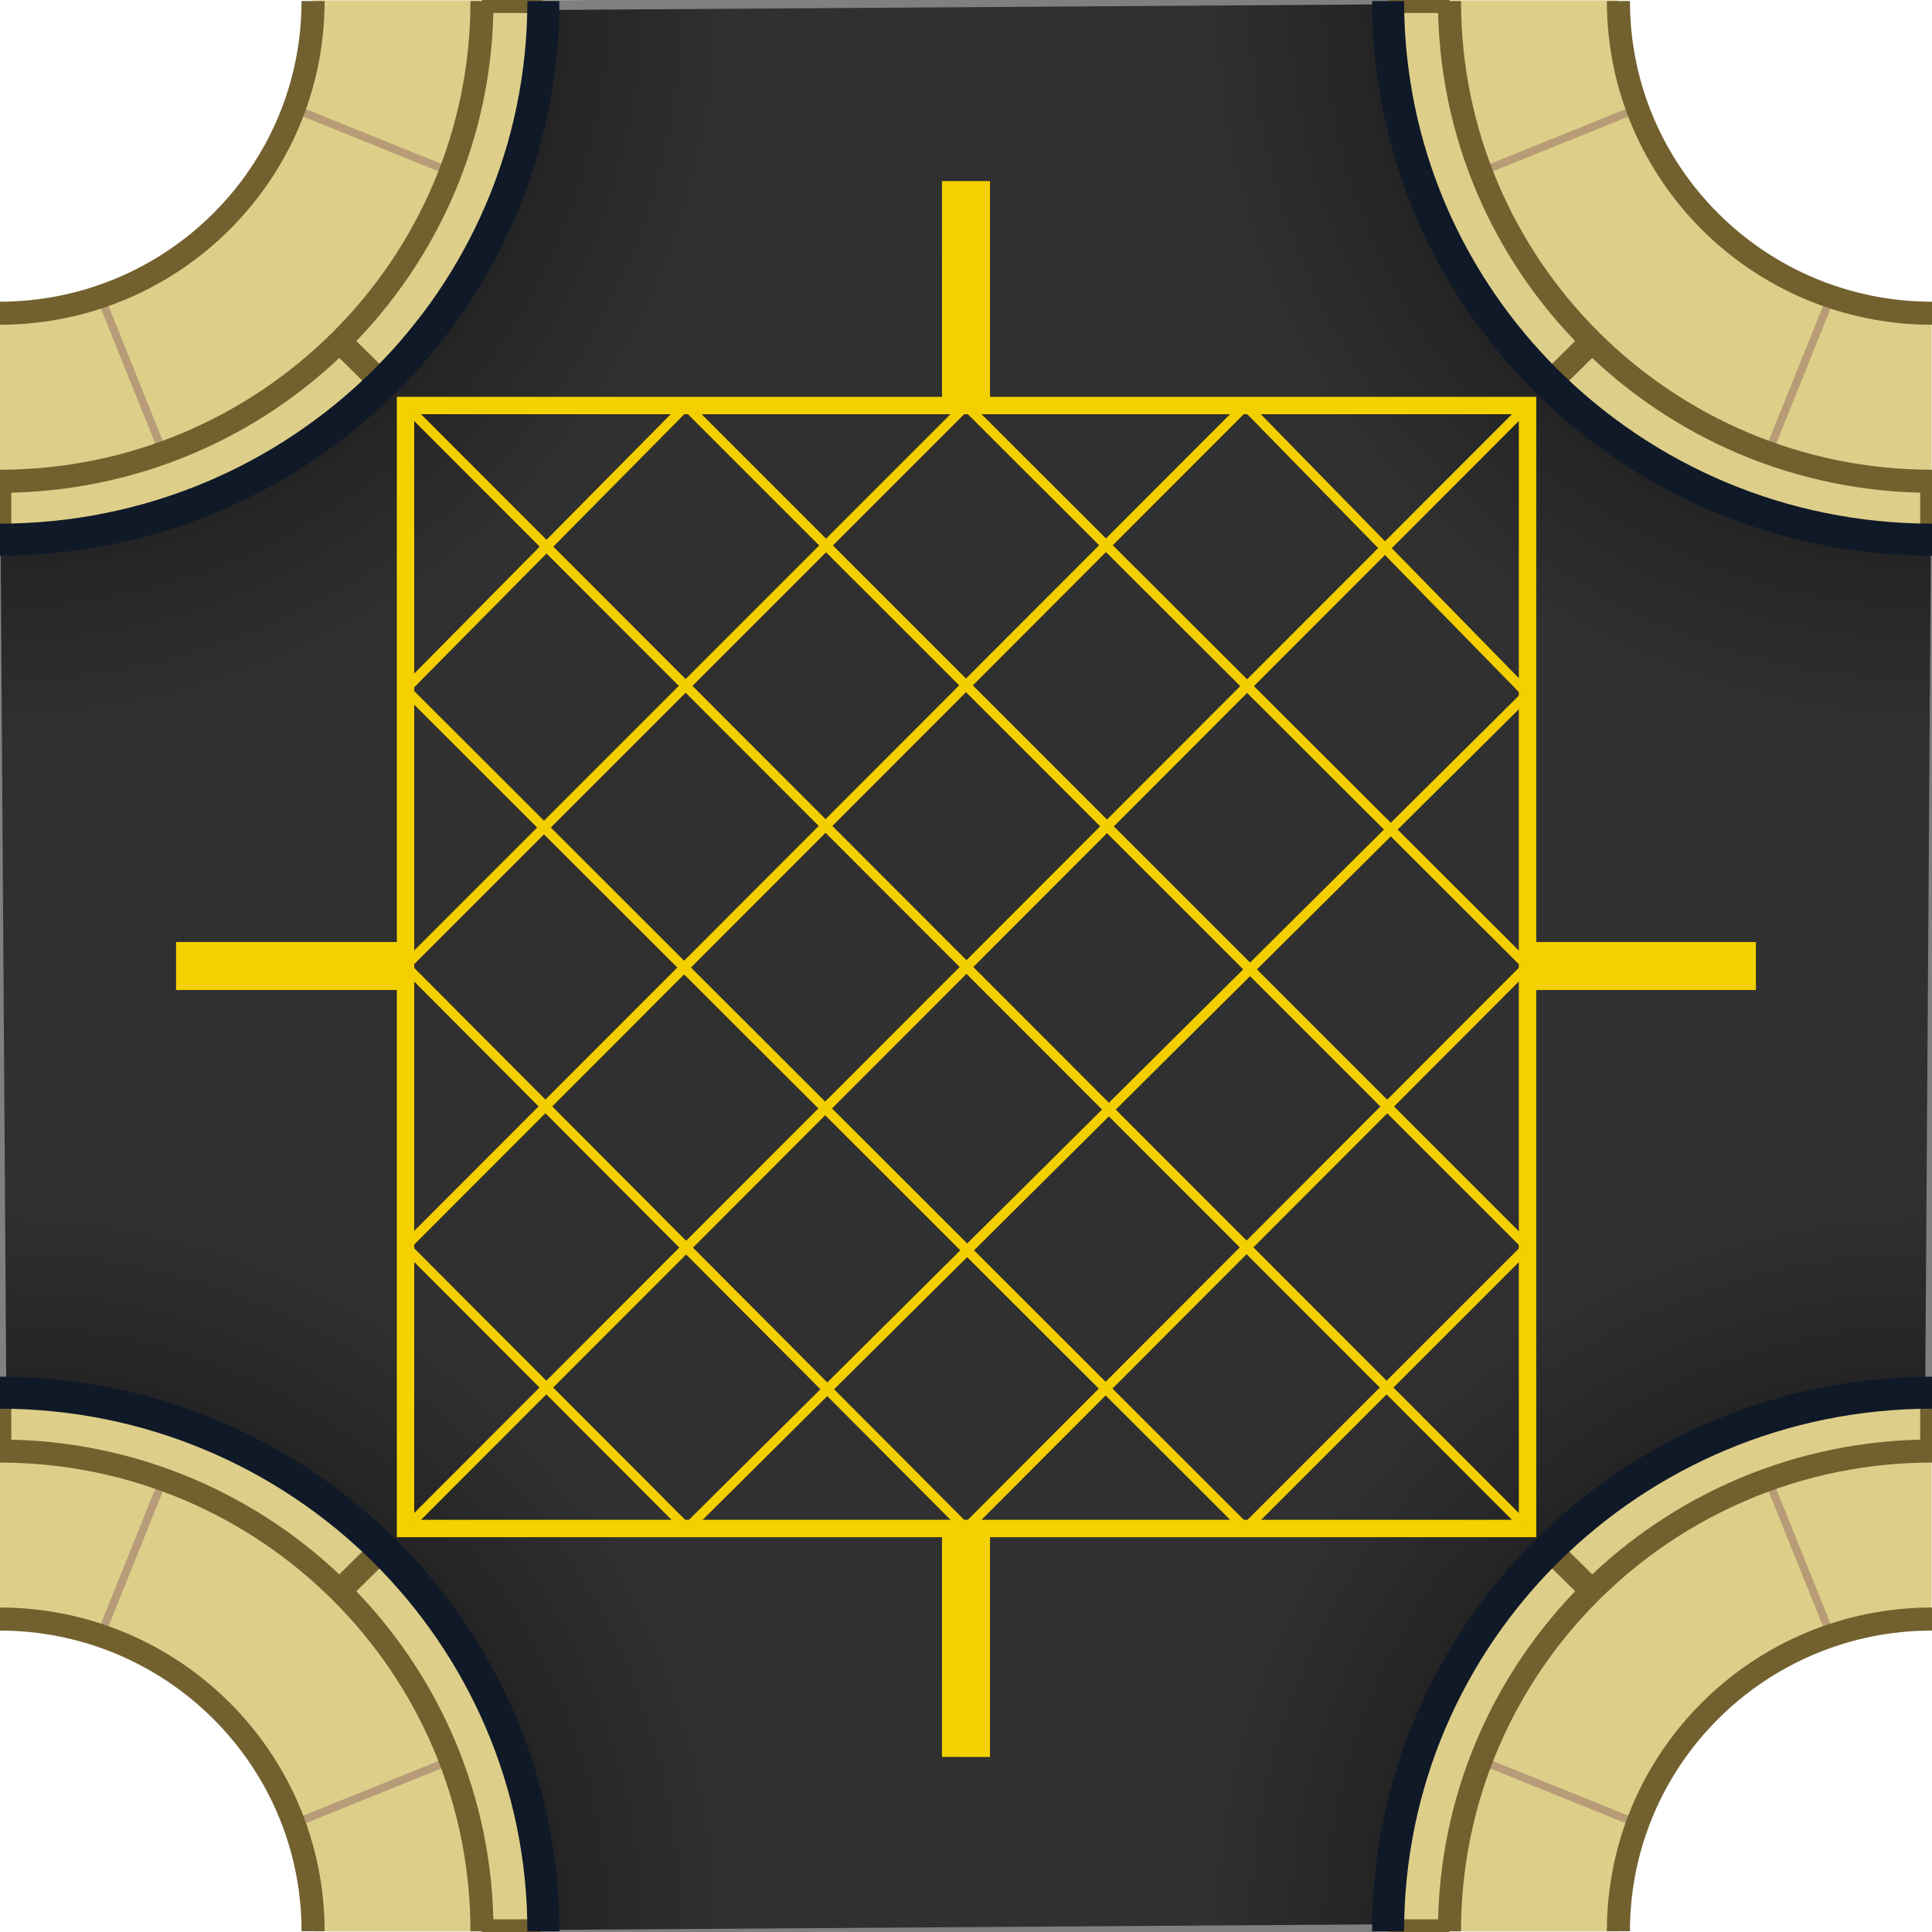
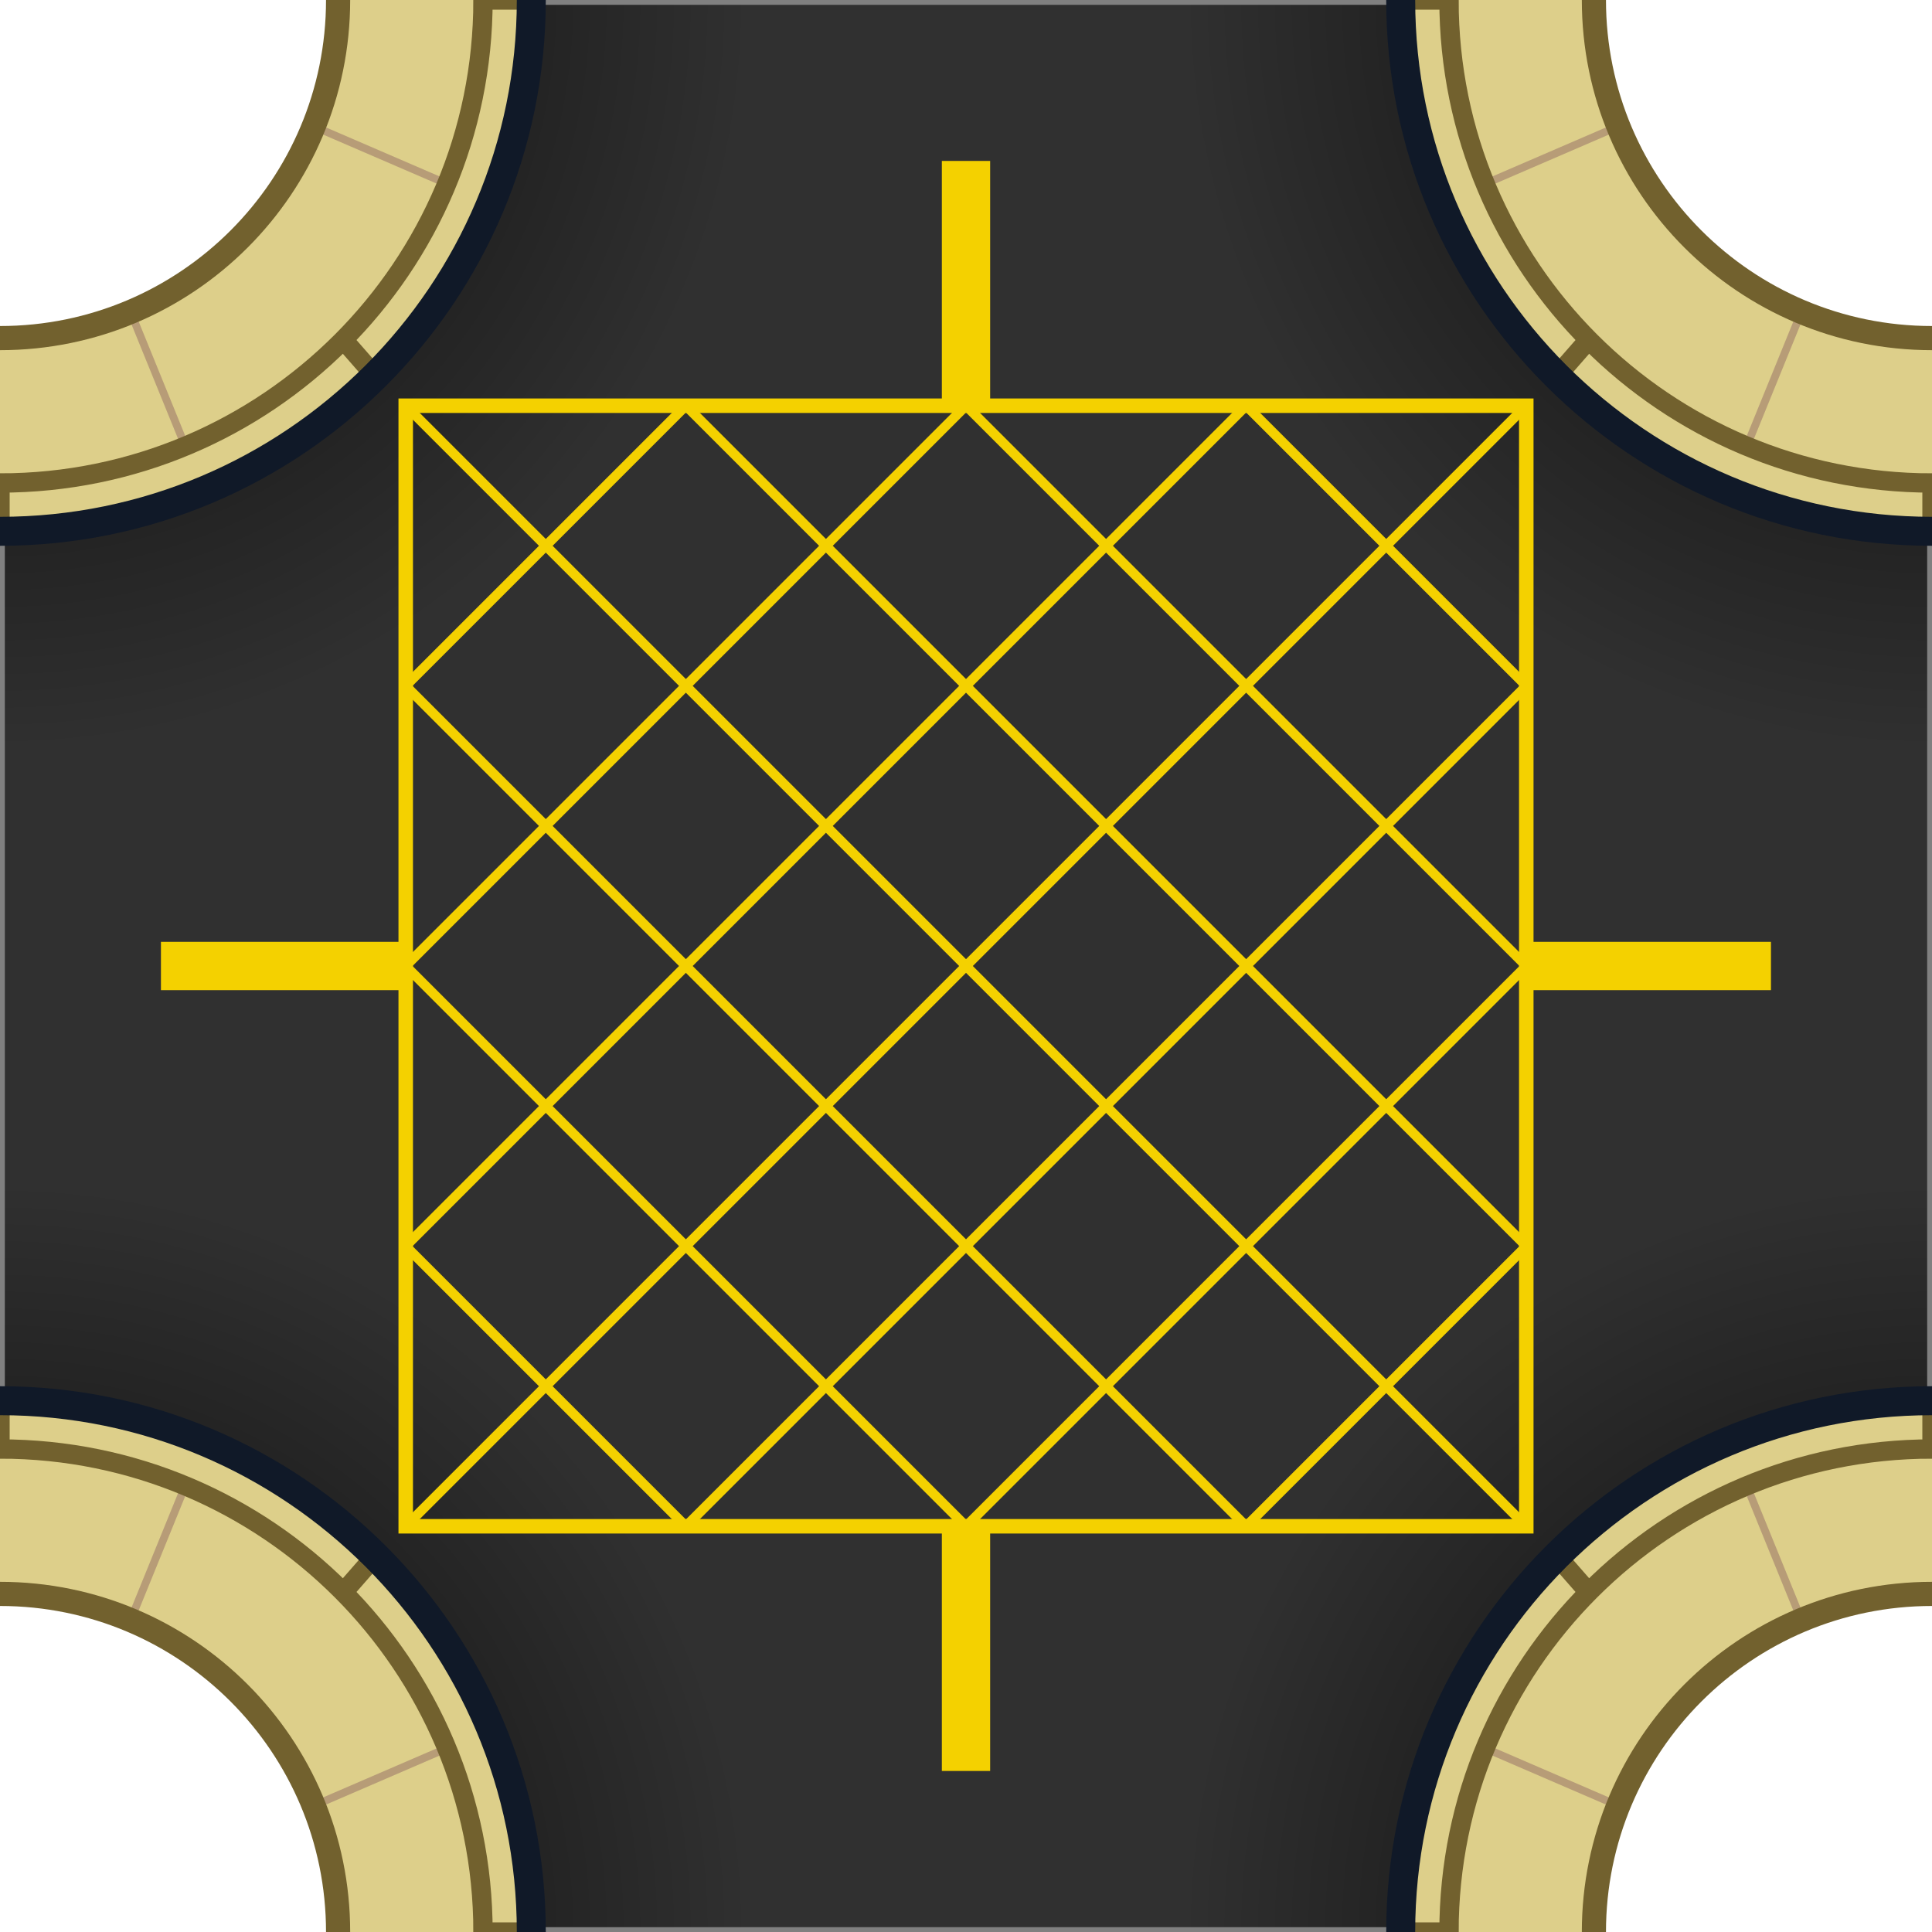
- <svg xmlns="http://www.w3.org/2000/svg" xmlns:xlink="http://www.w3.org/1999/xlink" id="Layer_1" xml:space="preserve" viewBox="0 0 200 200" version="1.1" enable-background="new 0 0 200 200">
-   <defs id="defs3067">
-     <linearGradient id="linearGradient4264">
-       <stop id="stop4266" stop-color="#232323" offset="0" />
-       <stop id="stop4276" stop-color="#232323" offset=".391" />
-       <stop id="stop4274" stop-color="#303030" offset=".528" />
-       <stop id="stop4272" stop-color="#303030" offset=".845" />
-       <stop id="stop4268" stop-color="#232323" offset="1" />
-     </linearGradient>
-     <radialGradient id="radialGradient4910" xlink:href="#linearGradient4264" gradientUnits="userSpaceOnUse" cy="200.22" cx="-.074" gradientTransform="matrix(2 0 0 1.9915 .073658 -198.81)" r="72.016" />
-     <radialGradient id="radialGradient5438" xlink:href="#linearGradient4264" gradientUnits="userSpaceOnUse" cy="200.22" cx="-.074" gradientTransform="matrix(2 0 0 -1.9915 .07366 398.87)" r="72.016" />
-     <radialGradient id="radialGradient3139" xlink:href="#linearGradient4264" gradientUnits="userSpaceOnUse" cy="200.22" cx="-.074" gradientTransform="matrix(-2 0 0 1.9915 199.87 -198.81)" r="72.016" />
-     <radialGradient id="radialGradient3141" xlink:href="#linearGradient4264" gradientUnits="userSpaceOnUse" cy="200.22" cx="-.074" gradientTransform="matrix(-2 0 0 -1.9915 199.87 398.87)" r="72.016" />
+ <svg xmlns="http://www.w3.org/2000/svg" xmlns:xlink="http://www.w3.org/1999/xlink" height="200px" width="200px" version="1.1">
+   <defs>
+     <radialGradient id="roadGradient1" gradientUnits="userSpaceOnUse" cy="0" cx="0" r="200">
+       <stop stop-color="#232323" offset="0.275" />
+       <stop stop-color="#303030" offset="0.388" />
+     </radialGradient>
+     <radialGradient id="roadGradient2" xlink:href="#roadGradient1" gradientUnits="userSpaceOnUse" cy="200" cx="0" r="200" />
+     <radialGradient id="roadGradient3" xlink:href="#roadGradient1" gradientUnits="userSpaceOnUse" cy="200" cx="200" r="200" />
+     <radialGradient id="roadGradient4" xlink:href="#roadGradient1" gradientUnits="userSpaceOnUse" cy="0" cx="200" r="200" />
  </defs>
-   <path id="rect3143" fill="#ddcf8a" d="m32.406 0.031c0 17.966-14.529 32.531-32.468 32.531l-0.001 135.03c17.94 0 32.468 14.5 32.468 32.35h135.09c-0.01-0.24 0-0.48 0-0.72 0-17.47 14.53-31.63 32.47-31.63v-135.03c-17.94 0.002-32.47-14.563-32.47-32.529l-135.09 0z" />
-   <path id="path3099" fill="#303030" d="m99.948 0.031 100.06 99.969-100.06 99.94v-199.91z" />
-   <path id="path3101" d="m200.02 144.17v6.042" stroke="#72612e" stroke-width="2.485" fill="none" />
-   <path id="path3103" d="m189.5 169.2-6.428-15.968" stroke="#b79c77" stroke-width=".828" fill="#b79c77" />
-   <path id="path3105" d="m169.5 188.78-16.324-6.593" stroke="#b79c77" stroke-width=".828" fill="#b79c77" />
-   <path id="path3107" d="m200.02 167.6c-17.94 0-32.483 14.471-32.483 32.322" stroke="#72612e" stroke-width="2.388" fill="none" />
-   <path id="path3109" d="m200.02 150.21c-27.597 0-49.969 22.26-49.969 49.718" stroke="#72612e" stroke-width="2.388" fill="none" />
-   <path id="path3111" d="m164.71 164.61-3.824-3.78" stroke="#72612e" stroke-width="2.485" fill="none" />
-   <path id="path3113" d="m143.7 199.93h6.354" stroke="#72612e" stroke-width="2.485" fill="none" />
-   <path id="path3115" fill="url(#radialGradient3139)" d="m200.01 100v44.156c-31.107 0-56.312 24.986-56.312 55.781h-43.75c-0.002-55.19 44.79-99.94 100.06-99.94z" />
-   <path id="path3117" d="m200.01 100.06v-44.156c-31.107 0-56.312-24.986-56.312-55.781h-43.75c0 55.188 44.793 99.938 100.06 99.938z" fill="url(#radialGradient3141)" />
-   <path id="path3119" d="m200.02 55.864v-6.042" stroke="#72612e" stroke-width="2.485" fill="none" />
-   <path id="path3121" d="m189.5 30.833-6.428 15.968" stroke="#b79c77" stroke-width=".828" fill="#b79c77" />
-   <path id="path3123" d="m169.5 11.25-16.324 6.593" stroke="#b79c77" stroke-width=".828" fill="#b79c77" />
-   <path id="path3125" d="m200.02 32.426c-17.94 0-32.483-14.471-32.483-32.322" stroke="#72612e" stroke-width="2.388" fill="none" />
-   <path id="path3127" d="m200.02 49.822c-27.597 0-49.969-22.26-49.969-49.718" stroke="#72612e" stroke-width="2.388" fill="none" />
-   <path id="path3129" d="m164.71 35.417-3.824 3.78" stroke="#72612e" stroke-width="2.485" fill="none" />
-   <path id="path3131" d="m143.7 0.104h6.354" stroke="#72612e" stroke-width="2.485" fill="none" />
-   <path id="path3133" d="m200.39 55.781-0.589 87.799" stroke="#808080" stroke-width="1px" fill="none" />
-   <path id="rect4915" fill="#303030" d="m100 0.031l-100.06 99.969 100.06 99.94v-199.91z" />
-   <path id="path4400" d="m-0.074 144.17v6.042" stroke="#72612e" stroke-width="2.485" fill="none" />
-   <path id="path4294" d="m10.447 169.2 6.428-15.97" stroke="#b79c77" stroke-width=".828" fill="#b79c77" />
-   <path id="path4298" d="m30.447 188.78 16.324-6.593" stroke="#b79c77" stroke-width=".828" fill="#b79c77" />
-   <path id="path3118" d="m-0.074 167.6c17.94 0 32.483 14.471 32.483 32.322" stroke="#72612e" stroke-width="2.388" fill="none" />
-   <path id="path3120" d="m-0.074 150.21c27.597 0 49.969 22.26 49.969 49.718" stroke="#72612e" stroke-width="2.388" fill="none" />
-   <path id="path4302" d="m35.239 164.61 3.823-3.78" stroke="#72612e" stroke-width="2.485" fill="none" />
-   <path id="path4402" d="m56.25 199.93h-6.354" stroke="#72612e" stroke-width="2.485" fill="none" />
-   <path id="path4216" fill="url(#radialGradient4910)" d="m-0.062 100v44.16c31.106 0 56.312 24.98 56.312 55.78h43.75c0-55.19-44.793-99.94-100.06-99.94z" />
-   <path id="path5433" fill="url(#radialGradient5438)" d="m-0.062 100.06v-44.156c31.107 0 56.312-24.986 56.312-55.781h43.75c0 55.186-44.793 99.937-100.06 99.937z" />
-   <path id="path5461" d="m-0.074 55.864v-6.042" stroke="#72612e" stroke-width="2.485" fill="none" />
-   <path id="path5463" d="m10.447 30.833 6.428 15.968" stroke="#b79c77" stroke-width=".828" fill="#b79c77" />
-   <path id="path5465" d="m30.447 11.25 16.324 6.593" stroke="#b79c77" stroke-width=".828" fill="#b79c77" />
-   <path id="path5467" d="m-0.074 32.426c17.94 0 32.483-14.471 32.483-32.322" stroke="#72612e" stroke-width="2.388" fill="none" />
-   <path id="path5469" d="m-0.074 49.822c27.598 0 49.97-22.259 49.97-49.718" stroke="#72612e" stroke-width="2.388" fill="none" />
-   <path id="path5471" d="m35.239 35.417 3.824 3.78" stroke="#72612e" stroke-width="2.485" fill="none" />
-   <path id="path5473" d="m56.25 0.104h-6.354" stroke="#72612e" stroke-width="2.485" fill="none" />
-   <path id="path5601" d="m55.979 0.537 87.801-0.589" stroke="#808080" stroke-width="1px" fill="none" />
-   <path id="path6111" d="m55.979 200.29 87.799-0.589" stroke="#808080" stroke-width="1px" fill="none" />
-   <path id="path6134" d="m-0.441 55.781 0.589 87.799" stroke="#808080" stroke-width="1px" fill="none" />
-   <path id="path3130" d="m-0.074 144.17c31.107 0 56.324 24.964 56.324 55.76" stroke="#101928" stroke-width="3.313" fill="none" />
-   <path id="path5475" d="m-0.074 55.864c31.107 0 56.324-24.965 56.324-55.76" stroke="#101928" stroke-width="3.313" fill="none" />
-   <path id="path3137" d="m200.02 55.864c-31.107 0-56.324-24.964-56.324-55.76" stroke="#101928" stroke-width="3.313" fill="none" />
-   <path id="path3135" d="m200.02 144.17c-31.107 0-56.324 24.964-56.324 55.76" stroke="#101928" stroke-width="3.313" fill="none" />
-   <path id="line5477" d="m41.979 100h-23.753" stroke="#f4d100" stroke-miterlimit="10" stroke-width="4.97" fill="none" />
-   <path id="path4666" d="m181.77 100h-23.65" stroke="#f4d100" stroke-miterlimit="10" stroke-width="4.97" fill="none" />
-   <path id="path4668" d="m100 41.979-0.002-23.231" stroke="#f4d100" stroke-miterlimit="10" stroke-width="4.97" fill="none" />
-   <path id="path4670" d="m99.998 181.88 0.002-23.65" stroke="#f4d100" stroke-miterlimit="10" stroke-width="4.97" fill="none" />
-   <rect id="rect4806" height="116.25" width="116.15" stroke="#f4d100" y="41.979" x="41.979" stroke-width="1.8" fill="none" />
-   <path id="path6375" d="m41.979 100 58.021-58.021 58.12 58.021-58.12 58.23z" stroke="#f4cf00" fill="none" />
-   <path id="path6377" d="m41.979 41.979 116.14 116.25" stroke="#f4cf00" fill="none" />
-   <path id="path6381" d="m158.12 129.06-29.17 29.17-86.971-86.884 29.045-29.367z" stroke="#f4cf00" fill="none" />
-   <path id="path6409" d="m158.12 41.979-116.14 116.25" stroke="#f4cf00" fill="none" />
-   <path id="path6411" d="m71.123 158.23-29.144-29.2 86.961-87.051 29.18 29.853z" stroke="#f4cf00" fill="none" />
+   <path d="M35,0h130a35,35,-90,0,0,35,35v130a35,35,90,0,0,-35,35h-130a35,35,90,0,0,-35,-35v-130a35,35,-90,0,0,35,-35" fill="#ddcf8a" />
+   <path stroke="#b79c77" stroke-width="0.8" d="M13.4,168l5.7-14m13.2,33l13.9-6m-32.8-149l5.7,14m13.2-33l13.9,6m140.4,13l-5.7,14m-13.2-33l-13.9,6m32.8,149l-5.7-14m-13.2,33l-13.9-6" />
+   <path stroke="#72612e" stroke-width="2.5" d="M35,200a35,35,-90,0,0,-35,-35m0-130a35,35,-90,0,0,35,-35m130,0a35,35,-90,0,0,35,35m0,130a35,35,90,0,0,-35,35" fill="none" />
+   <path stroke="#72612e" stroke-width="2" d="M0,145v5a50,50,90,0,1,50,50h5m-19.6-35l3.5-4m-38.9-106v-5a50,50,-90,0,0,50,-50h5m-19.6,35l3.5,4m161.1,106v5a50,50,90,0,0,-50,50h-5m19.6-35l-3.5-4m38.9-106v-5a50,50,-90,0,1,-50,-50h-5m19.6,35l-3.5,4" fill="none" />
+   <path d="M0,100h100v-100h-45a55,55,-90,0,1,-55,55v45" fill="url(#roadGradient1)" />
+   <path d="M0,100h100v100h-45a55,55,-90,0,0,-55,-55v-45" fill="url(#roadGradient2)" />
+   <path d="M200,100h-100v100h45a55,55,-90,0,1,55,-55v-45" fill="url(#roadGradient3)" />
+   <path d="M200,100h-100v-100h45a55,55,-90,0,0,55,55v45" fill="url(#roadGradient4)" />
+   <path stroke="#808080" stroke-width="1" d="M55,0h90m-90,200h90m-145-55v-90m200,0v90" />
+   <path stroke="#101928" stroke-width="3" d="M55,200a55,55,-90,0,0,-55,-55m0-90a55,55,-90,0,0,55,-55m90,0a55,55,-90,0,0,55,55m0,90a55,55,90,0,0,-55,55" fill="none" />
+   <path stroke="#f4d100" stroke-width="5" d="M16.66,100h25.33m141.34,0h-25.33m-58-83.34v25.33m0,141.34v-25.33" />
+   <path stroke="#f4d100" stroke-width="1.5" d="M100,42h58v116h-116v-116h58" fill="none" />
+   <path stroke="#f4d100" stroke-width="1" d="M42,129l29,29m-29-58l58,58m-58-87l87,87m-87-116l116,116m-87-116l87,87m-58-87l58,58m-29-58l29,29m-87-29l-29,29m58-29l-58,58m87-58l-87,87m116-87l-116,116m116-87l-87,87m87-58l-58,58m58-29l-29,29" fill="none" />
</svg>
